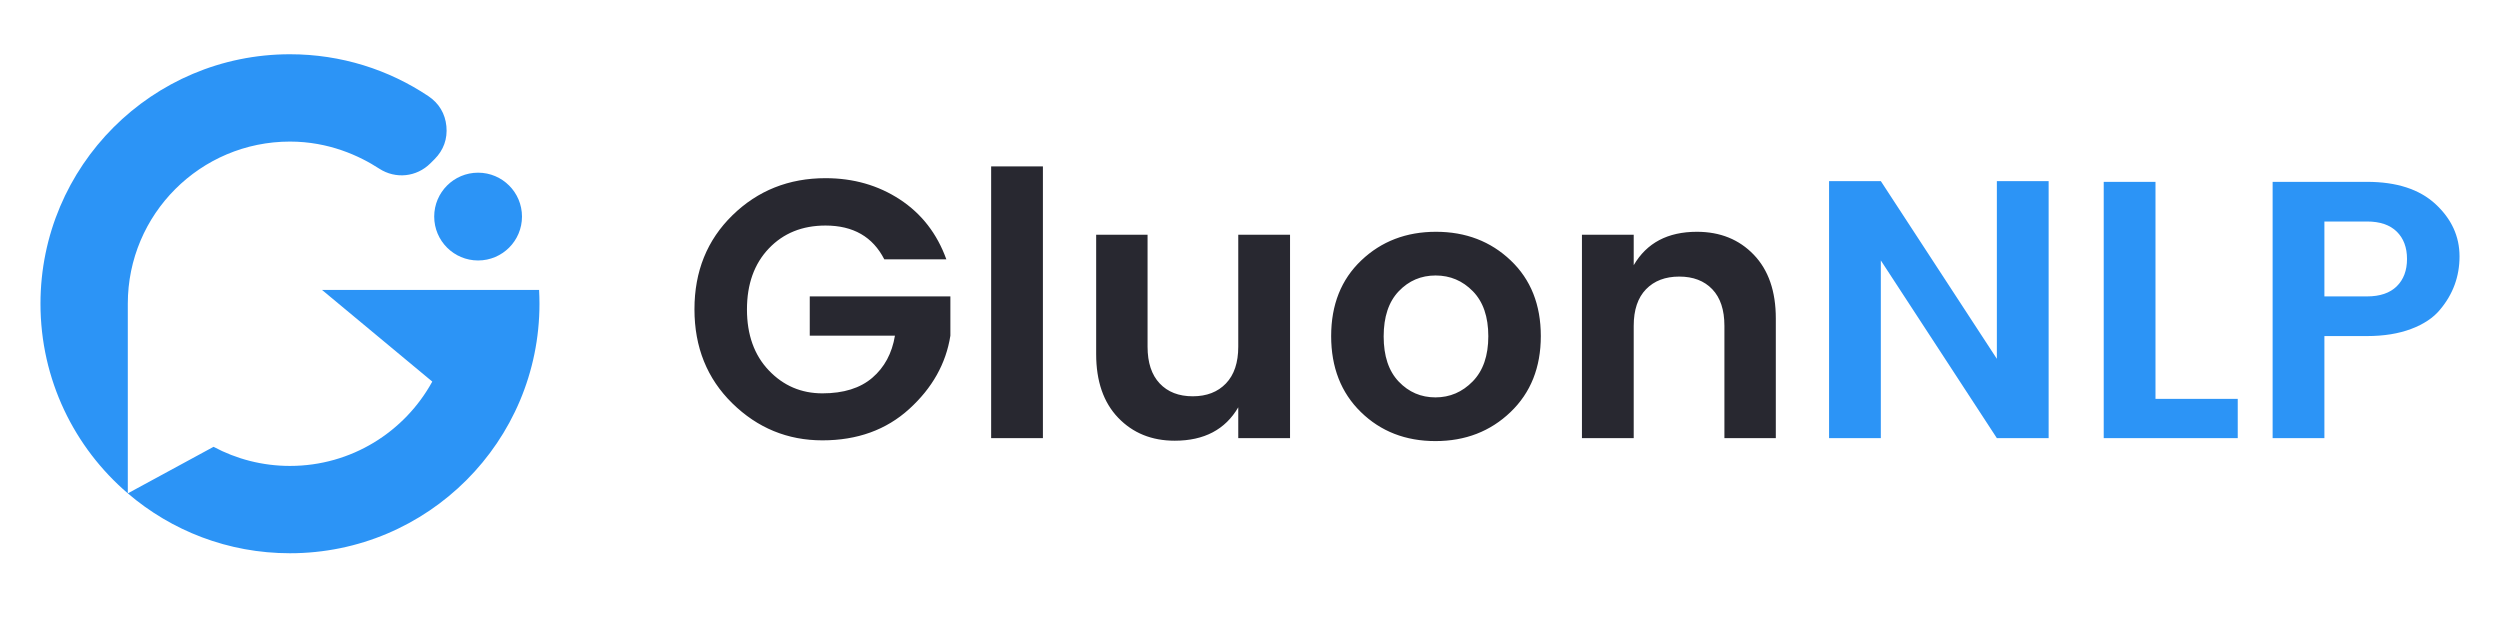
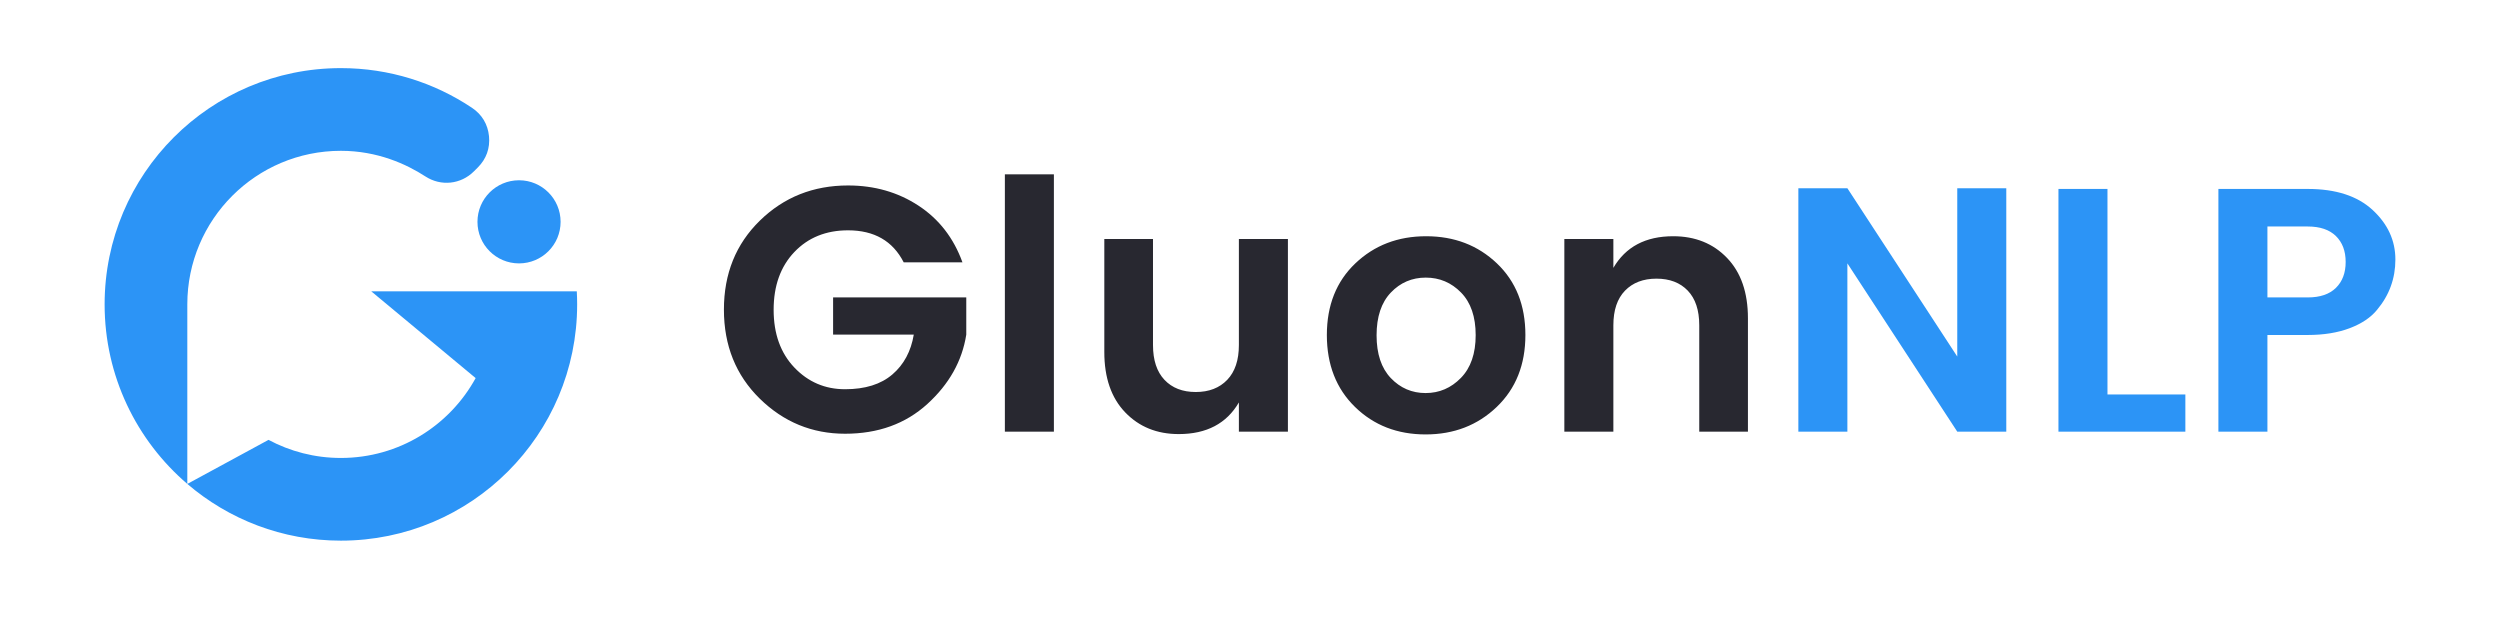
- <svg xmlns="http://www.w3.org/2000/svg" xml:space="preserve" width="99mm" height="25mm" version="1.1" style="shape-rendering:geometricPrecision; text-rendering:geometricPrecision; image-rendering:optimizeQuality; fill-rule:evenodd; clip-rule:evenodd" viewBox="1100 5100 10500 2600">
+ <svg xmlns="http://www.w3.org/2000/svg" xml:space="preserve" width="99mm" height="25mm" version="1.1" style="shape-rendering:geometricPrecision; text-rendering:geometricPrecision; image-rendering:optimizeQuality; fill-rule:evenodd; clip-rule:evenodd" viewBox="1000 5000 10700 2800">
  <defs>
    <style type="text/css">
   
    .fil0 {fill:none}
    .fil1 {fill:#2C94F6}
    .fil2 {fill:#282830;fill-rule:nonzero}
    .fil3 {fill:#2C94F6;fill-rule:nonzero}
   
  </style>
  </defs>
  <g id="Layer_x0020_1">
    <polygon class="fil0" points="-0,0 12700,0 12700,12700 -0,12700 " />
  </g>
  <g id="Layer_x0020_2">
    <path class="fil1" d="M2317.89 5302.12c215.1,0 415.04,64.84 581.39,176 44.27,29.6 70.35,73.08 75.56,126.07 5.21,53 -11.87,100.74 -49.52,138.4l-17.38 17.37c-58.03,58 -146.33,67.28 -215.15,22.61 -83.25,-54.06 -212.05,-113.69 -374.9,-113.69 -376.18,0 -681.12,304.94 -681.12,681.11l0 796.29c-224.49,-192.2 -366.77,-477.61 -366.77,-796.29 0,-578.73 469.15,-1047.87 1047.89,-1047.87zm790.11 497.39c101.82,0 184.35,82.53 184.35,184.35 0,101.82 -82.53,184.35 -184.35,184.35 -101.82,0 -184.35,-82.53 -184.35,-184.35 0,-101.82 82.53,-184.35 184.35,-184.35zm-111.46 492.54l-543.96 0 462.99 384.86c-115.7,211.09 -339.96,354.22 -597.68,354.22 -116.06,0 -225.33,-29.09 -320.97,-80.28l-360.11 195.48c183.18,156.8 421.05,251.56 681.08,251.56 578.75,0 1047.9,-469.15 1047.9,-1047.9 0,-19.45 -0.56,-38.74 -1.6,-57.94l-163.06 0 -204.59 0z" />
  </g>
  <g id="Layer_x0020_3">
    <path class="fil2" d="M4175.55 6767.93c-105.88,-103.83 -158.83,-235.43 -158.83,-394.78 0,-159.38 53.2,-290.96 159.6,-394.81 106.43,-103.83 236.74,-155.76 390.95,-155.76 117.21,0 221.31,29.82 312.3,89.45 90.99,59.63 156.02,143.43 195.09,251.39l-260.63 0c-48.33,-94.61 -130.59,-141.89 -246.76,-141.89 -97.67,0 -177.09,32.12 -238.27,96.38 -61.17,64.25 -91.76,149.58 -91.76,256.01 0,106.4 30.59,191.75 91.76,256 61.18,64.26 136.22,96.39 225.16,96.39 88.94,0 158.86,-21.87 209.74,-65.55 50.9,-43.7 82.51,-102.56 94.85,-176.59l-357.79 0 0 -165.01 590.65 0 0 165.01c-18.5,117.21 -76.08,219.78 -172.71,307.68 -96.66,87.9 -218.22,131.85 -364.74,131.85 -146.51,0 -272.7,-51.92 -378.61,-155.77zm1087.26 146.52l0 -1141.22 217.42 0 0 1141.22 -217.42 0zm1037.88 -854.37l217.45 0 0 854.37 -217.45 0 0 -129.55c-54.48,93.56 -143.42,140.33 -266.79,140.33 -96.65,0 -175.82,-32.13 -237.51,-96.38 -61.68,-64.26 -92.52,-153.44 -92.52,-267.56l0 -501.21 215.89 0 0 470.37c0,66.83 16.97,118.22 50.9,154.21 33.93,35.98 80.18,53.99 138.8,53.99 58.59,0 105.11,-18.01 139.57,-53.99 34.43,-35.99 51.66,-87.38 51.66,-154.21l0 -470.37zm828.16 683.19c60.64,0 112.83,-22.36 156.53,-67.1 43.68,-44.71 65.54,-107.93 65.54,-189.67 0,-81.74 -21.59,-144.71 -64.77,-188.93 -43.19,-44.2 -95.37,-66.31 -156.54,-66.31 -61.19,0 -112.83,22.11 -155,66.31 -42.14,44.22 -63.22,107.44 -63.22,189.7 0,82.23 21.08,145.47 63.22,189.67 42.17,44.22 93.57,66.33 154.24,66.33zm-313.07 61.69c-83.28,-81.23 -124.93,-187.65 -124.93,-319.23 0,-131.6 42.15,-237.51 126.46,-317.69 84.32,-80.21 188.91,-120.3 313.84,-120.3 124.92,0 229.54,40.09 313.83,120.3 84.31,80.18 126.46,186.09 126.46,317.69 0,131.58 -42.42,238 -127.23,319.23 -84.81,81.22 -189.94,121.83 -315.36,121.83 -125.45,0 -229.8,-40.61 -313.07,-121.83zm1145.82 -744.88l0 128c54.51,-93.57 142.93,-140.34 265.26,-140.34 97.67,0 177.36,32.13 239.04,96.39 61.69,64.25 92.53,153.44 92.53,267.58l0 502.74 -215.9 0 0 -471.9c0,-66.83 -16.96,-117.98 -50.9,-153.47 -33.93,-35.46 -80.18,-53.2 -138.8,-53.2 -58.59,0 -105.11,17.74 -139.56,53.2 -34.43,35.49 -51.67,86.64 -51.67,153.47l0 471.9 -217.43 0 0 -854.37 217.43 0z" />
  </g>
  <g id="Layer_x0020_4">
    <path class="fil3" d="M9486.83 5834.91l217.45 0 0 1079.53 -217.45 0 -487.33 -746.41 0 746.41 -217.43 0 0 -1079.53 217.43 0 487.33 746.43 0 -746.43zm448.8 3.09l217.43 0 0 911.42 345.46 0 0 165.02 -562.89 0 0 -1076.44zm1412.64 536.67c-27.75,33.94 -68.12,60.92 -121.07,80.98 -52.95,20.03 -114.88,30.07 -185.82,30.07l-178.91 0 0 428.72 -217.43 0 0 -1076.44 396.34 0c124.39,0 220.27,31.09 287.62,93.29 67.32,62.2 101.01,135.46 101.01,219.77 0,84.29 -27.26,158.84 -81.74,223.61zm-485.8 -55.52l178.91 0c54.49,0 96.12,-14.13 124.9,-42.39 28.79,-28.3 43.19,-66.58 43.19,-114.91 0,-48.33 -14.4,-86.62 -43.19,-114.89 -28.78,-28.26 -70.41,-42.41 -124.9,-42.41l-178.91 0 0 314.6z" />
  </g>
</svg>
